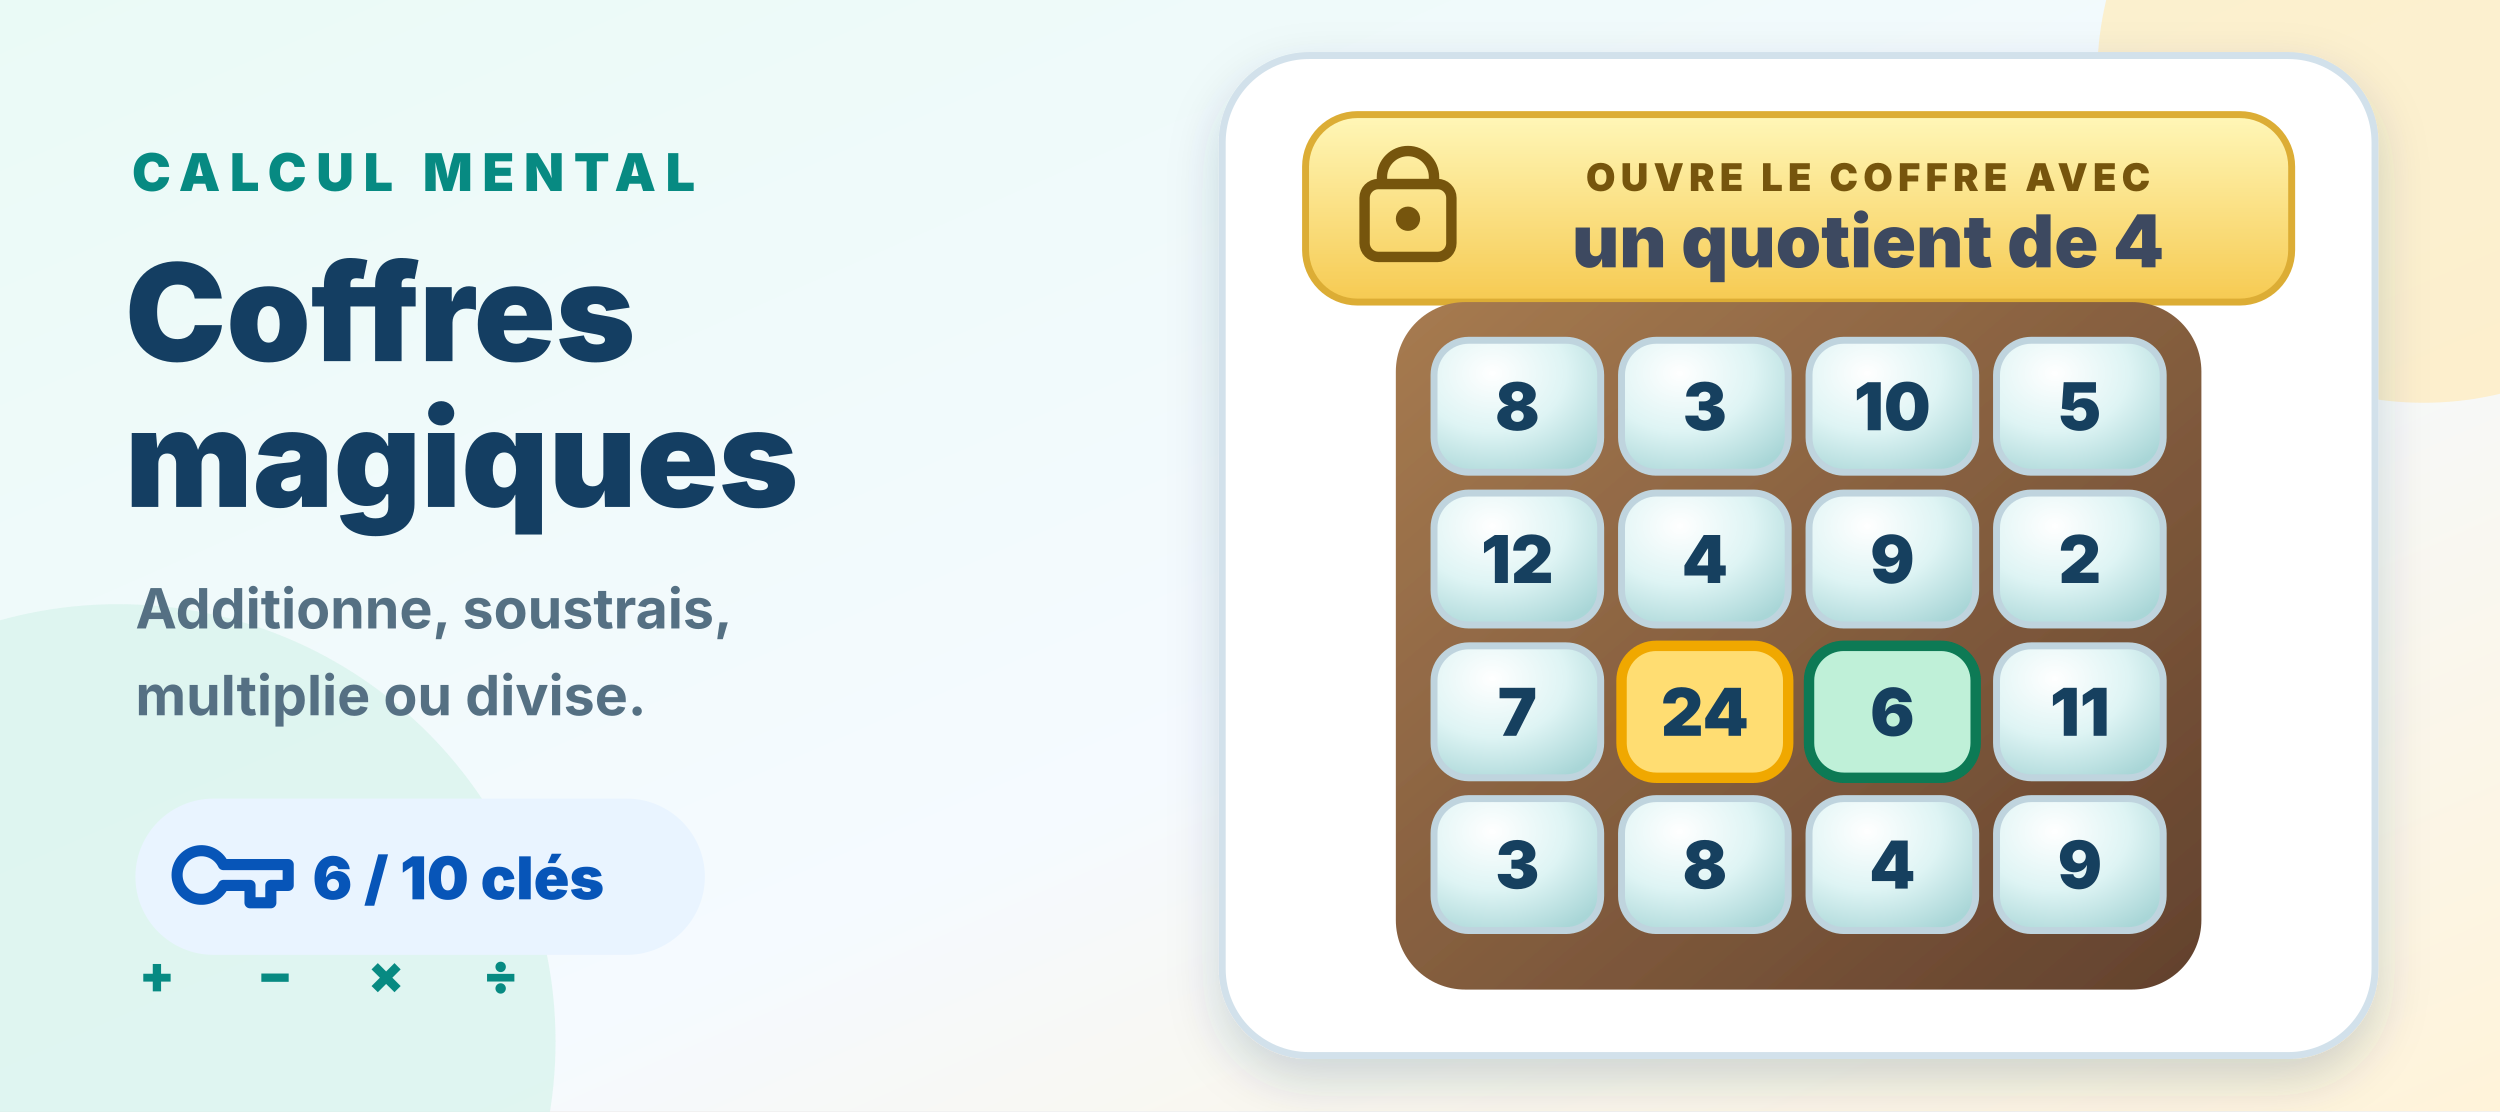
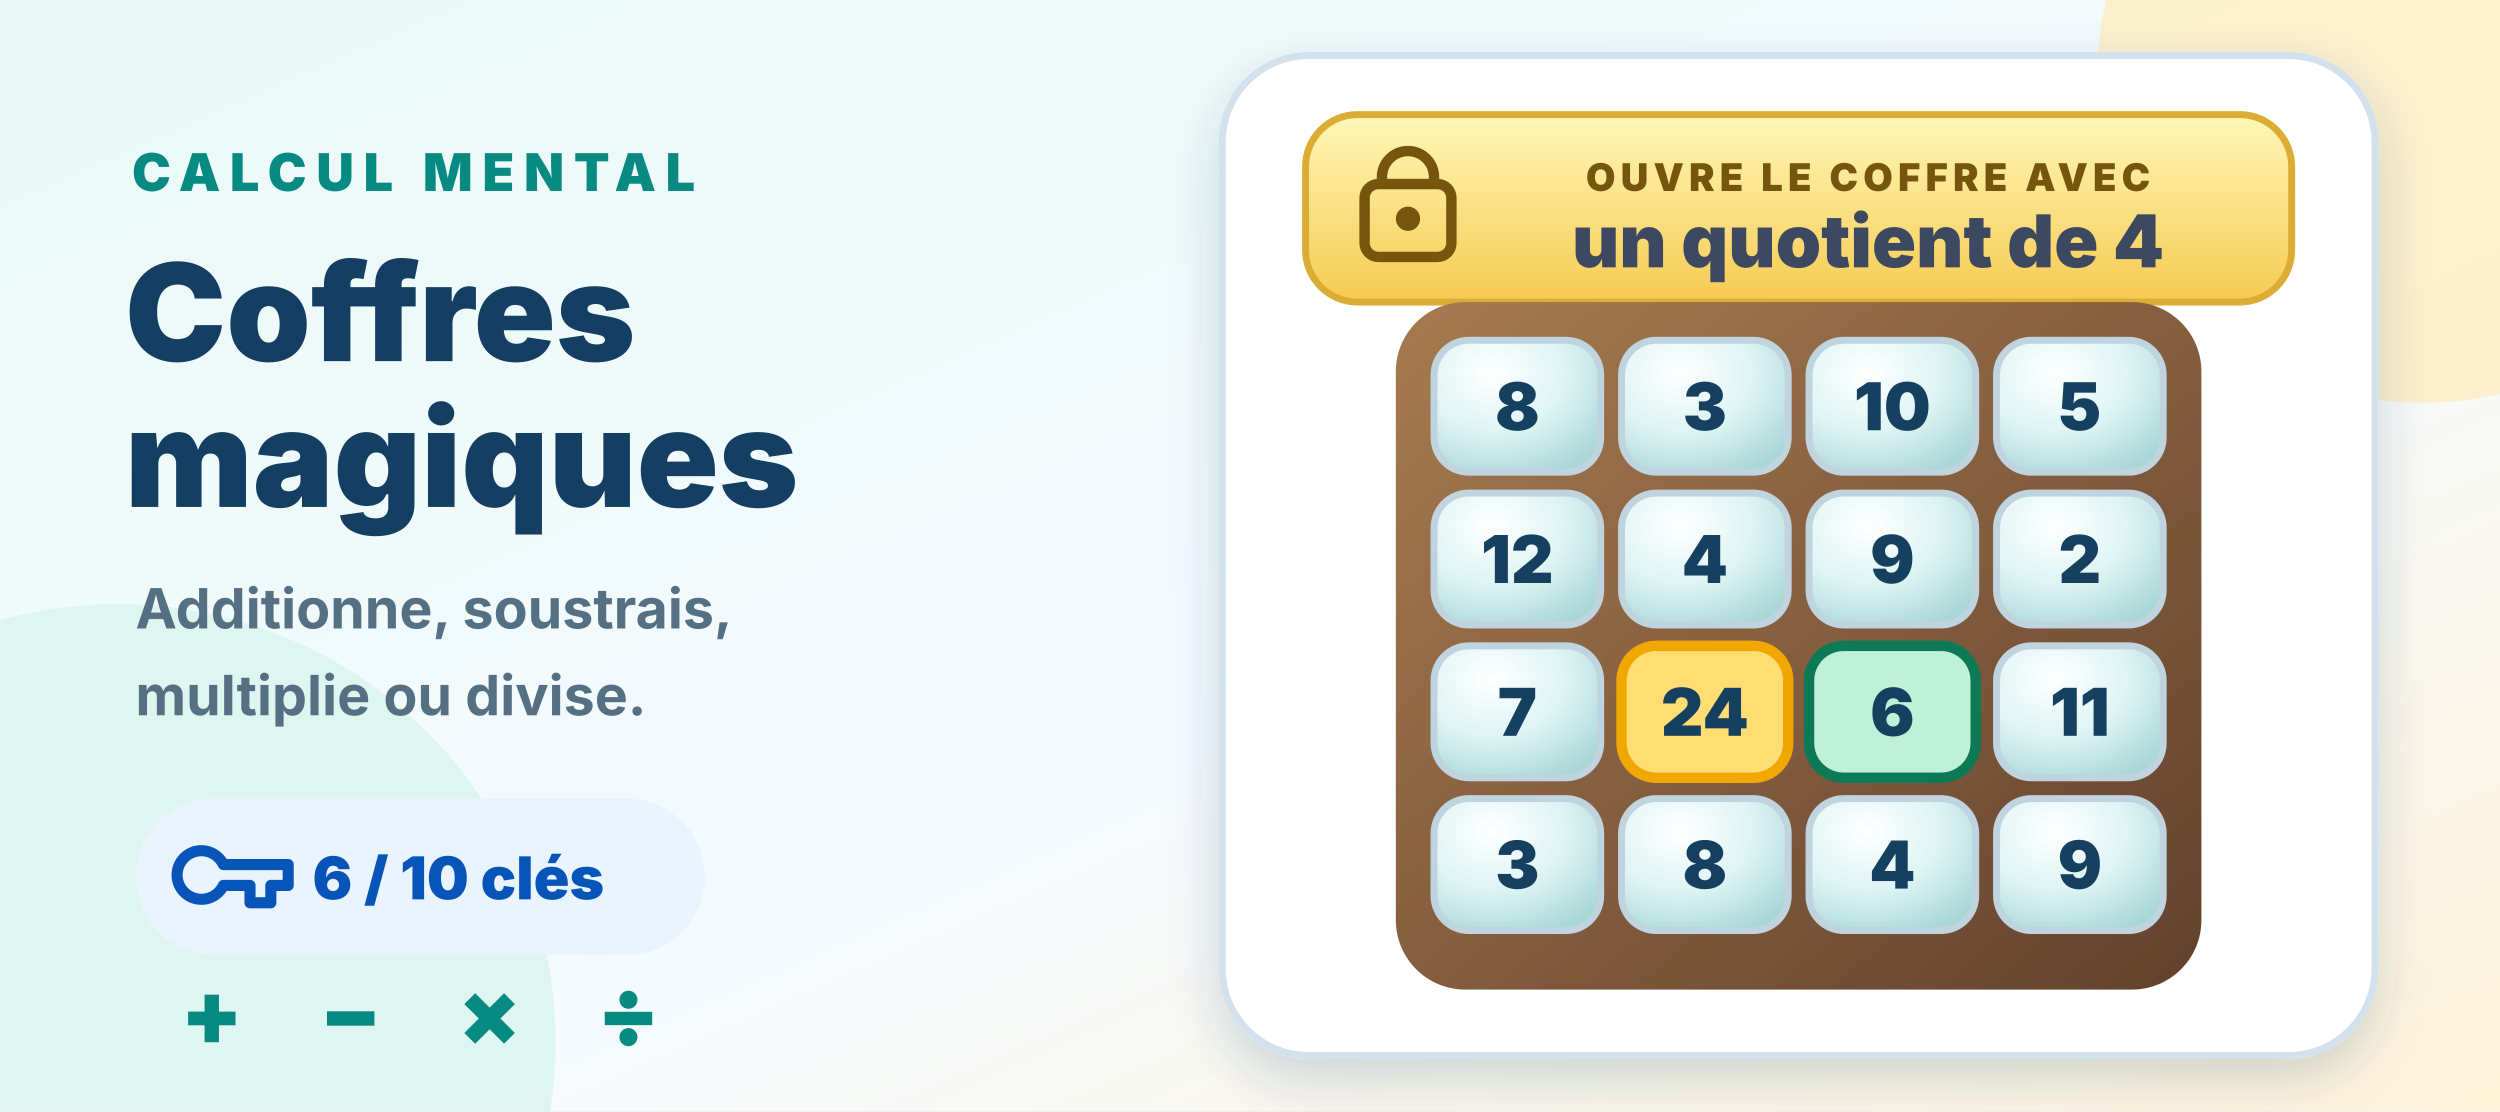
<svg xmlns="http://www.w3.org/2000/svg" width="720" height="320" viewBox="0 0 720 320" role="img" aria-labelledby="title description">
  <defs>
    <linearGradient id="background" x1="0" y1="0" x2="1" y2="1">
      <stop stop-color="#eafaf6" />
      <stop offset=".58" stop-color="#f5faff" />
      <stop offset="1" stop-color="#fff3d9" />
    </linearGradient>
    <linearGradient id="wood" x1="0" y1="0" x2="1" y2="1">
      <stop stop-color="#a77b50" />
      <stop offset="1" stop-color="#62412d" />
    </linearGradient>
    <radialGradient id="rune" cx="35%" cy="25%" r="85%">
      <stop stop-color="#fff" offset="0" />
      <stop stop-color="#def4f4" offset=".52" />
      <stop stop-color="#a9d6d7" offset="1" />
    </radialGradient>
    <linearGradient id="gold" x1="0" y1="0" x2="0" y2="1">
      <stop stop-color="#fff7b8" />
      <stop offset="1" stop-color="#f6ca51" />
    </linearGradient>
    <filter id="shadow" x="-20%" y="-20%" width="140%" height="150%">
      <feDropShadow dx="0" dy="6" stdDeviation="7" flood-color="#173a5e" flood-opacity=".18" />
    </filter>
  </defs>
  <rect width="720" height="320" fill="url(#background)" />
  <circle cx="34" cy="300" r="126" fill="#d8f3ec" opacity=".74" />
  <circle cx="698" cy="22" r="94" fill="#ffebbd" opacity=".72" />
  <g font-family="Inter, system-ui, sans-serif">
    <text x="38" y="55" fill="#078a82" font-size="15" font-weight="850" letter-spacing="2.8">CALCUL MENTAL</text>
    <text x="36" y="104" fill="#143e62" font-size="39" font-weight="850">Coffres</text>
    <text x="36" y="146" fill="#143e62" font-size="39" font-weight="850">magiques</text>
    <text x="39" y="181" fill="#557083" font-size="16" font-weight="650">Additionne, soustrais,</text>
    <text x="39" y="206" fill="#557083" font-size="16" font-weight="650">multiplie ou divise.</text>
    <g transform="translate(39 230)">
      <rect width="164" height="45" rx="22.5" fill="#e9f4ff" />
      <g transform="translate(10 11)" fill="none" stroke="#0755b8" stroke-linecap="round" stroke-linejoin="round" stroke-width="3.2">
        <path d="M15.325 8H34v6h-5v5h-6v-5h-7.675a7 7 0 1 1 0-6Z" />
      </g>
      <text x="51" y="29" fill="#0755b8" font-size="17" font-weight="900">6 / 10 clés</text>
    </g>
-     <g transform="translate(40 286)" fill="#078a82" font-size="15" font-weight="900">
-       <text x="0" y="0">+</text>
-       <text x="34" y="0">−</text>
-       <text x="66" y="0">×</text>
-       <text x="99" y="0">÷</text>
+     <g transform="translate(39 301)" fill="#078a82" font-size="26" font-weight="900" text-anchor="middle">
+       <text x="22" y="0">+</text>
+       <text x="62" y="0">−</text>
+       <text x="102" y="0">×</text>
+       <text x="142" y="0">÷</text>
    </g>
  </g>
  <g transform="translate(352 16)" filter="url(#shadow)">
    <rect width="332" height="288" rx="25" fill="#fff" stroke="#d2e1eb" stroke-width="2" />
    <g transform="translate(24 17)">
      <rect width="284" height="54" rx="15" fill="url(#gold)" stroke="#dcad34" stroke-width="2" />
      <g transform="translate(17 10)" fill="none" stroke="#76550c" stroke-width="3">
        <rect x="0" y="10" width="25" height="21" rx="4" />
        <path d="M5 11V8a7.5 7.5 0 0 1 15 0v3" />
        <circle cx="12.5" cy="20" r="2" fill="#76550c" />
      </g>
      <text x="162" y="22" fill="#76550c" font-family="Inter, system-ui, sans-serif" font-size="11" font-weight="850" text-anchor="middle" letter-spacing="1.5">OUVRE LE COFFRE AVEC</text>
      <text x="162" y="44" fill="#3d4860" font-family="Inter, system-ui, sans-serif" font-size="21" font-weight="900" text-anchor="middle">un quotient de 4</text>
    </g>
    <g transform="translate(61 82)">
      <rect x="-11" y="-11" width="232" height="198" rx="20" fill="url(#wood)" />
      <g font-family="Inter, system-ui, sans-serif" font-size="19" font-weight="900" text-anchor="middle" dominant-baseline="central">
        <g fill="url(#rune)" stroke="#bfd4de" stroke-width="2">
          <rect x="0" y="0" width="48" height="38" rx="10" />
          <rect x="54" y="0" width="48" height="38" rx="10" />
          <rect x="108" y="0" width="48" height="38" rx="10" />
          <rect x="162" y="0" width="48" height="38" rx="10" />
          <rect x="0" y="44" width="48" height="38" rx="10" />
          <rect x="54" y="44" width="48" height="38" rx="10" />
          <rect x="108" y="44" width="48" height="38" rx="10" />
          <rect x="162" y="44" width="48" height="38" rx="10" />
          <rect x="0" y="88" width="48" height="38" rx="10" />
          <rect x="54" y="88" width="48" height="38" rx="10" />
          <rect x="108" y="88" width="48" height="38" rx="10" />
          <rect x="162" y="88" width="48" height="38" rx="10" />
          <rect x="0" y="132" width="48" height="38" rx="10" />
          <rect x="54" y="132" width="48" height="38" rx="10" />
          <rect x="108" y="132" width="48" height="38" rx="10" />
          <rect x="162" y="132" width="48" height="38" rx="10" />
        </g>
        <rect x="54" y="88" width="48" height="38" rx="10" fill="#ffdd72" stroke="#f0a800" stroke-width="3" />
        <rect x="108" y="88" width="48" height="38" rx="10" fill="#bff0d8" stroke="#087a55" stroke-width="3" />
        <g fill="#17405e">
          <text x="24" y="19">8</text>
          <text x="78" y="19">3</text>
          <text x="132" y="19">10</text>
          <text x="186" y="19">5</text>
          <text x="24" y="63">12</text>
          <text x="78" y="63">4</text>
          <text x="132" y="63">9</text>
          <text x="186" y="63">2</text>
          <text x="24" y="107">7</text>
          <text x="78" y="107">24</text>
          <text x="132" y="107">6</text>
          <text x="186" y="107">11</text>
          <text x="24" y="151">3</text>
          <text x="78" y="151">8</text>
          <text x="132" y="151">4</text>
          <text x="186" y="151">9</text>
        </g>
      </g>
    </g>
  </g>
</svg>
